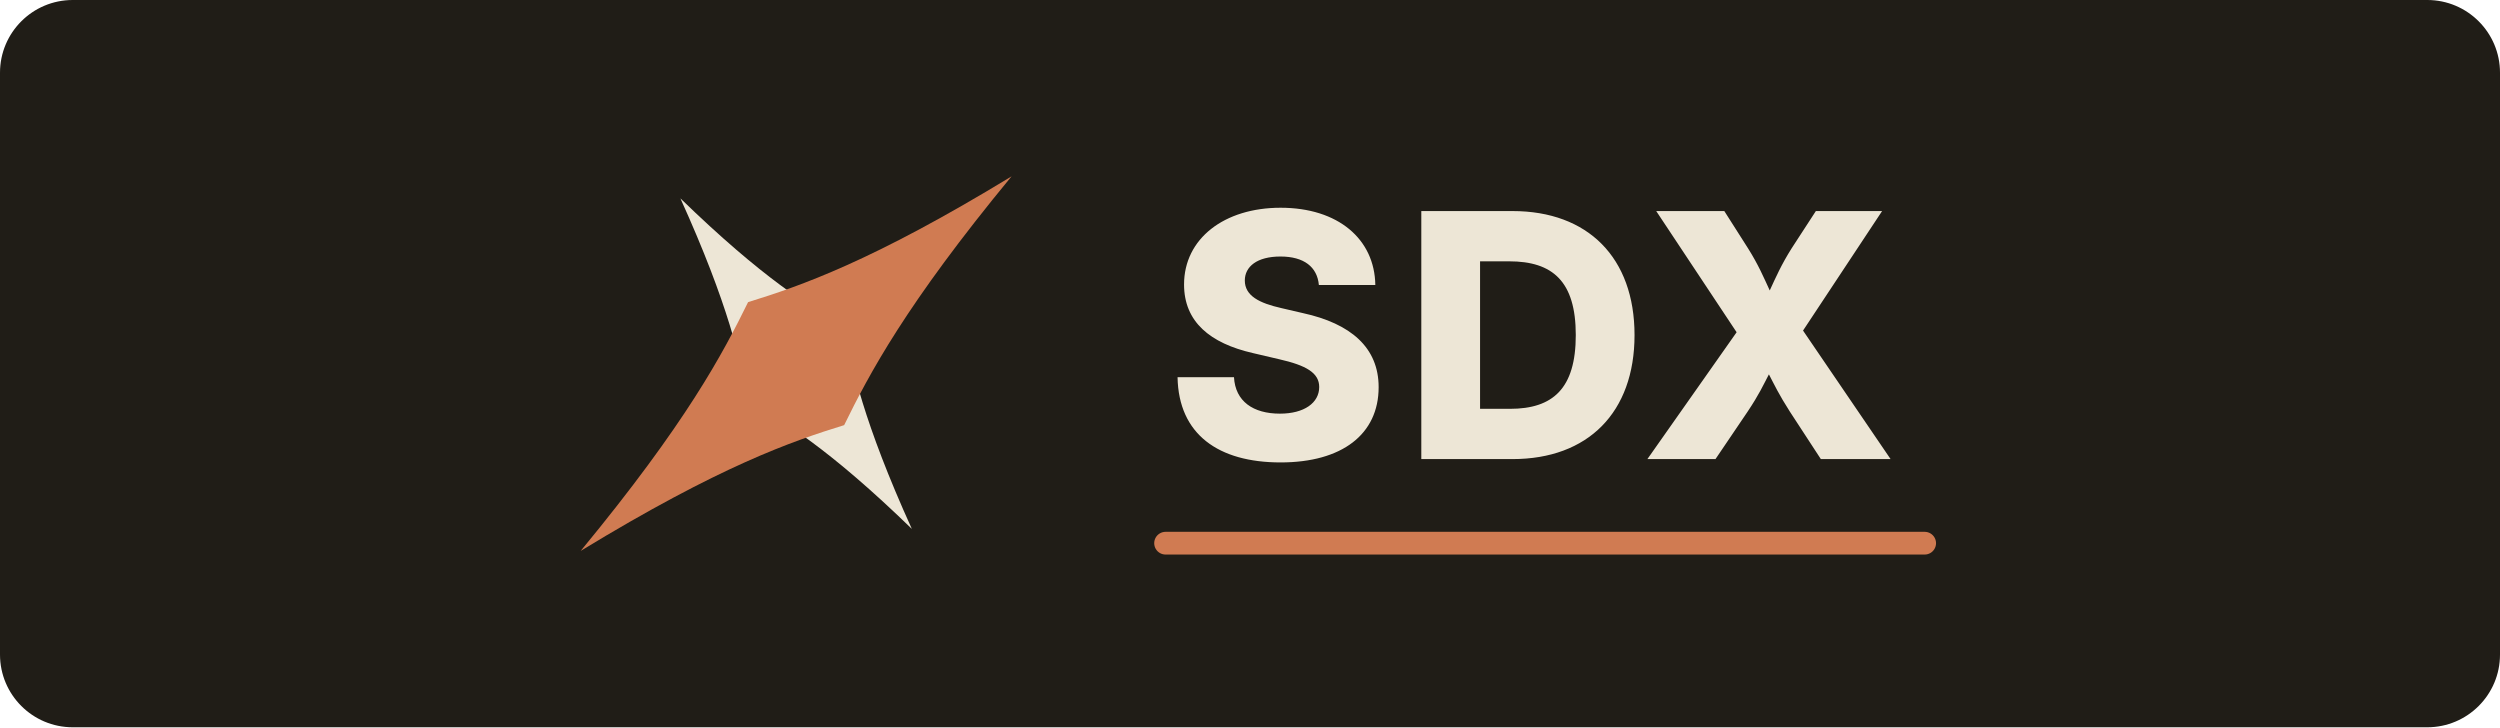
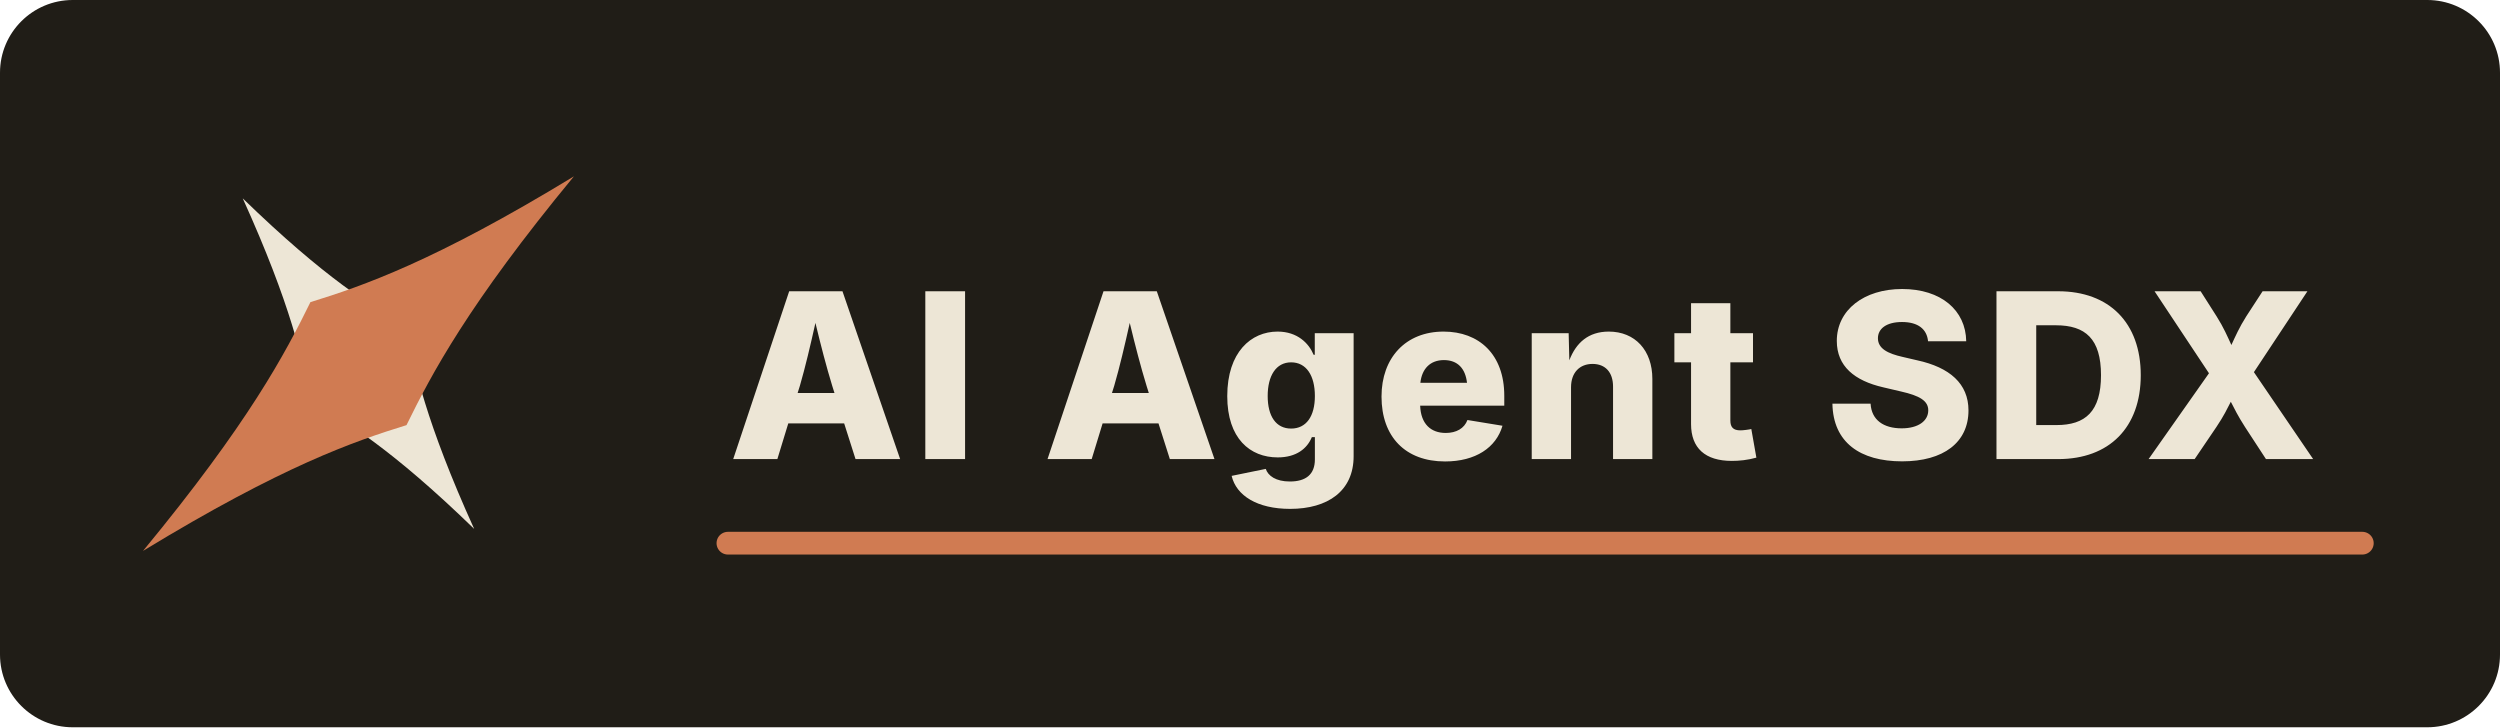
<svg xmlns="http://www.w3.org/2000/svg" width="2200" height="640" viewBox="0 0 2200 640" fill="none">
  <rect width="2200" height="640" rx="64" fill="#201D17" />
-   <g transform="translate(701 320) scale(0.83744) translate(-512.5 -512)">
+   <g transform="translate(315.86 320) scale(0.83744) translate(-512.5 -512)">
    <path d="M390.40 338.34C441.24 450.55 453.80 509.11 461.57 551.40C497.58 571.63 546.91 601.46 633.60 685.66C582.76 573.45 570.20 514.89 562.43 472.60C526.42 452.37 477.09 422.54 390.40 338.34Z" fill="#EDE6D6" />
    <path d="M738.41 315.18C591.57 404.66 516.39 430.41 461.52 447.38C435.24 500.95 396.91 573.88 285.59 708.82C432.43 619.34 507.61 593.59 562.48 576.62C588.76 523.05 627.09 450.12 738.41 315.18Z" fill="#D07B52" />
  </g>
-   <text x="1025.704" y="404" fill="#EDE6D6" font-family="SF Pro Display, -apple-system, BlinkMacSystemFont, Avenir Next, Inter, Segoe UI, Helvetica Neue, Arial, sans-serif" font-size="300" font-weight="800" letter-spacing="10">SDX</text>
-   <path d="M1025.704 478H1693.704" stroke="#D07B52" stroke-width="20" stroke-linecap="round" />
+   <text x="640.564" y="404" fill="#EDE6D6" font-family="SF Pro Display, -apple-system, BlinkMacSystemFont, Avenir Next, Inter, Segoe UI, Helvetica Neue, Arial, sans-serif" font-size="203" font-weight="800" letter-spacing="6">AI Agent SDX</text>
+   <path d="M640.564 478H2078.844" stroke="#D07B52" stroke-width="20" stroke-linecap="round" />
</svg>
